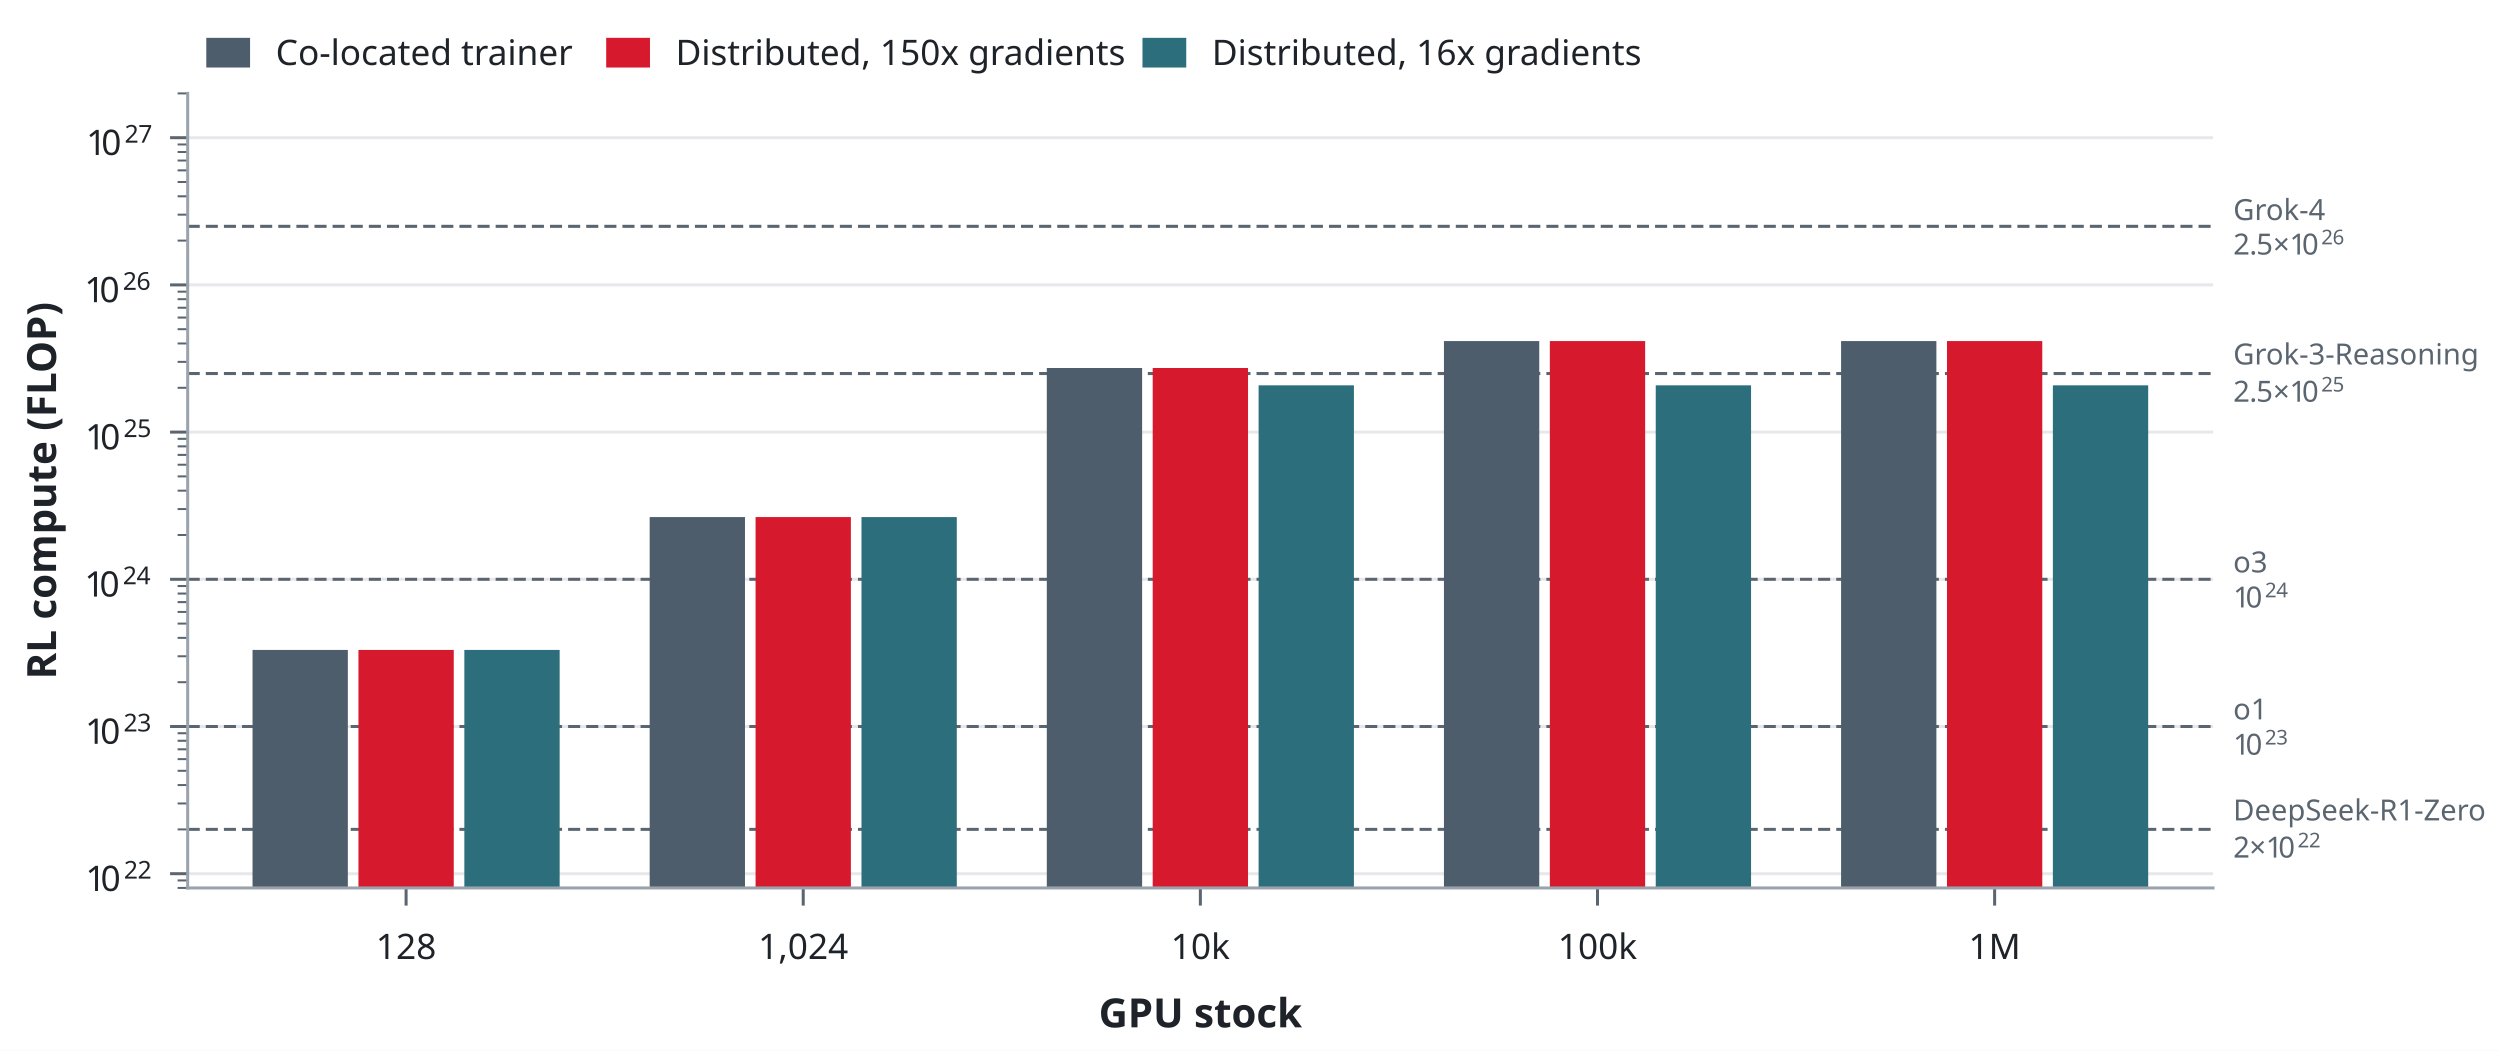
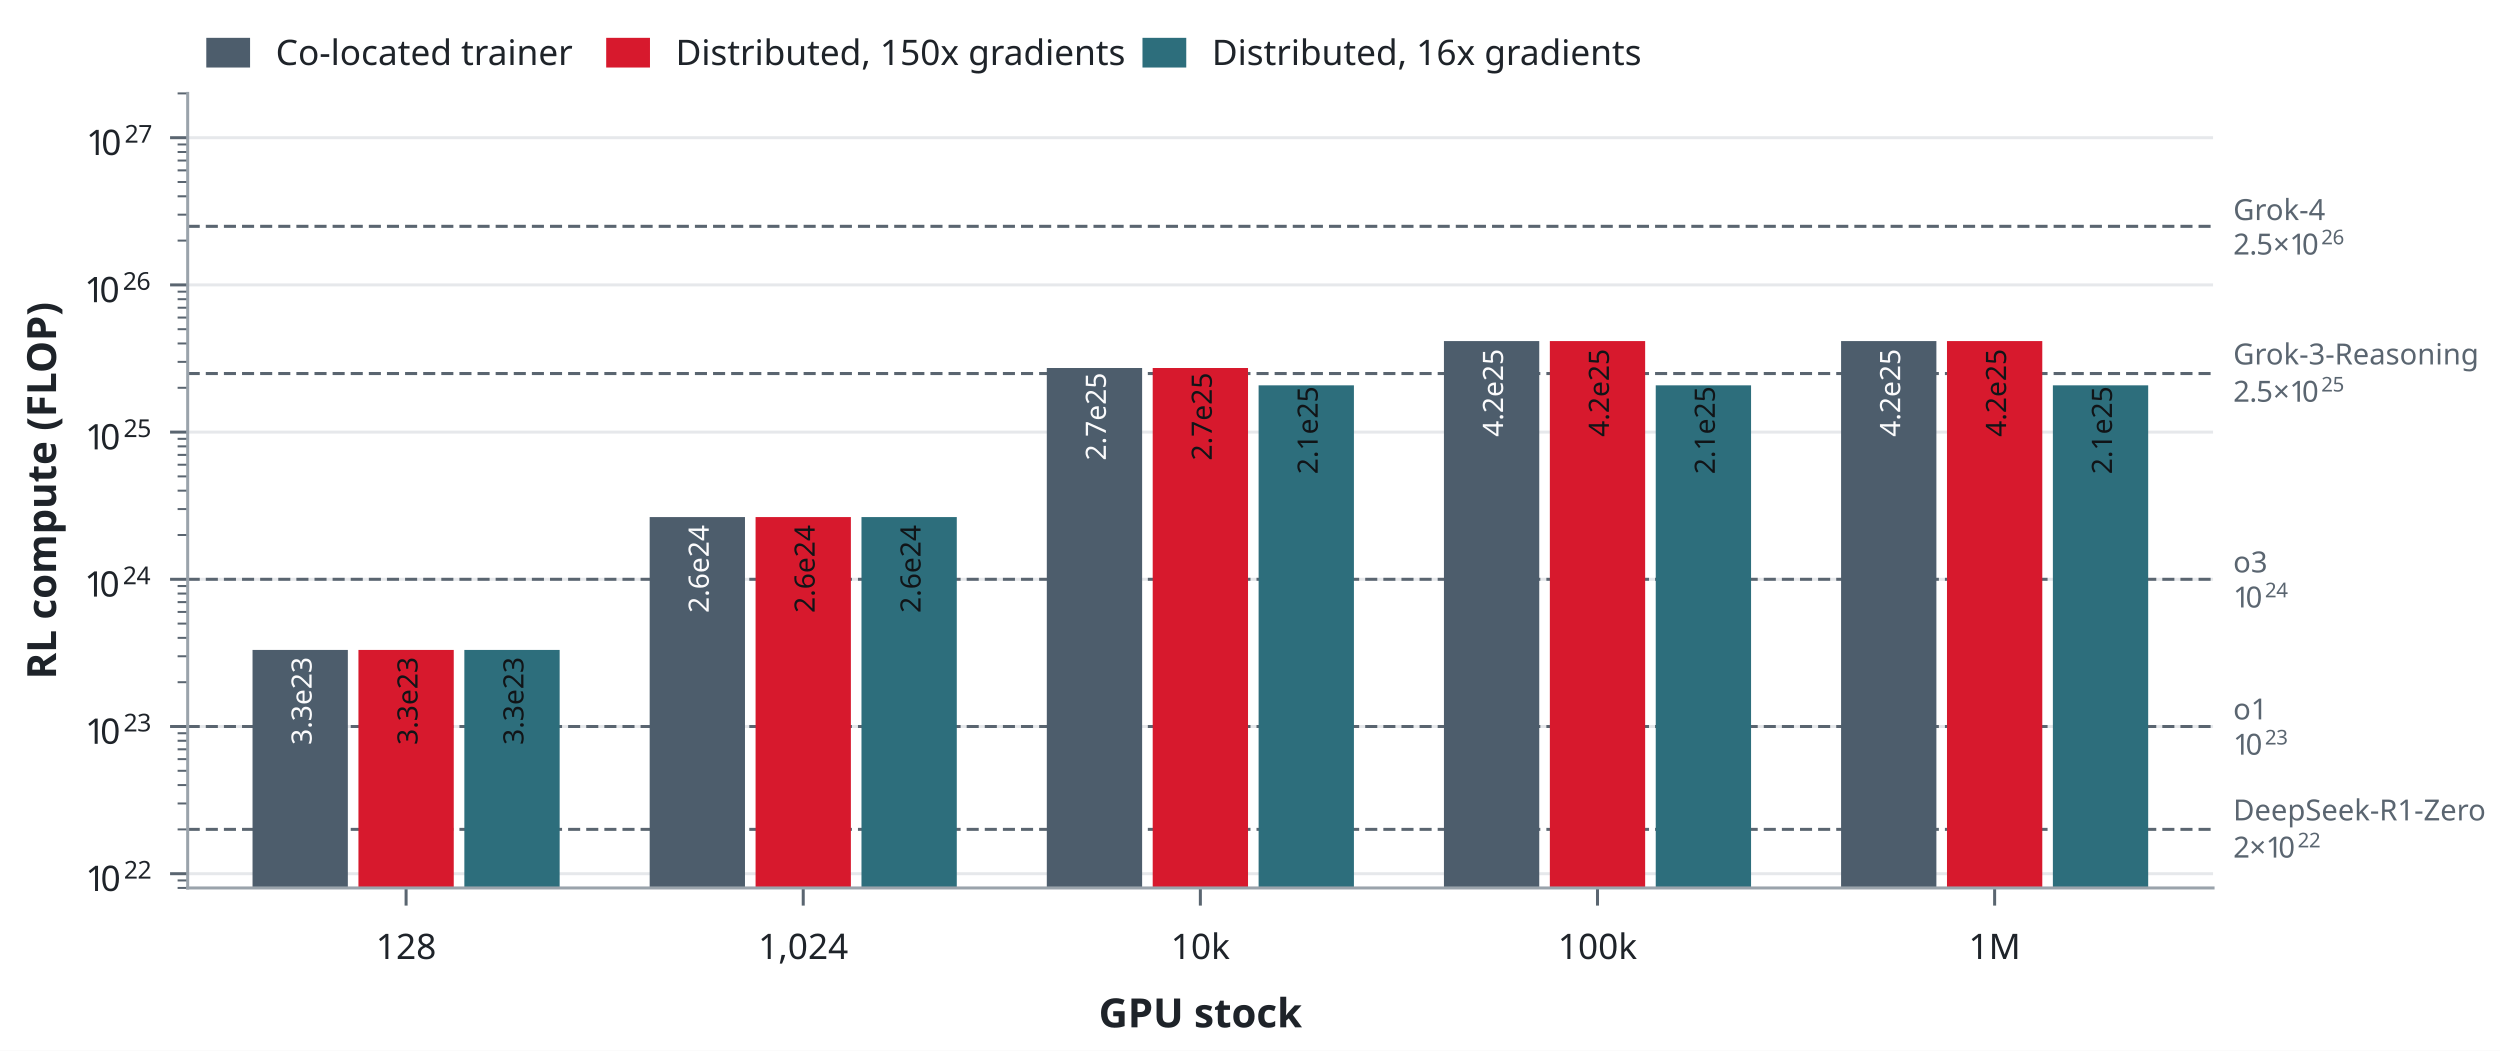
<svg xmlns="http://www.w3.org/2000/svg" xmlns:xlink="http://www.w3.org/1999/xlink" width="496.8pt" height="208.8pt" viewBox="0 0 496.8 208.8" version="1.1">
  <defs>
    <style type="text/css">*{stroke-linejoin: round; stroke-linecap: butt}</style>
  </defs>
  <g id="figure_1">
    <g id="patch_1">
      <path d="M 0 208.8  L 496.8 208.8  L 496.8 0  L 0 0  z " style="fill: #ffffff" />
    </g>
    <g id="axes_1">
      <g id="patch_2">
        <path d="M 37.294 176.455  L 439.778 176.455  L 439.778 18.561  L 37.294 18.561  z " style="fill: #ffffff" />
      </g>
      <g id="matplotlib.axis_1">
        <g id="xtick_1">
          <g id="line2d_1">
            <defs>
-               <path id="m98001b76bc" d="M 0 0  L 0 3.5  " style="stroke: #5a6570; stroke-width: 0.6" />
+               <path id="m5e9f36bbe4" d="M 0 0  L 0 3.5  " style="stroke: #5a6570; stroke-width: 0.6" />
            </defs>
            <g>
-               <use xlink:href="#m98001b76bc" x="80.699" y="176.455" style="fill: #5a6570; stroke: #5a6570; stroke-width: 0.6" />
+               <use xlink:href="#m5e9f36bbe4" x="80.699" y="176.455" style="fill: #5a6570; stroke: #5a6570; stroke-width: 0.6" />
            </g>
          </g>
          <g id="text_1">
            <text style="font-size: 7px; font-family: 'Commissioner'; text-anchor: middle; fill: #1e2329" x="80.699" y="190.574" transform="rotate(-0 80.69939 190.5738)">128</text>
          </g>
        </g>
        <g id="xtick_2">
          <g id="line2d_2">
            <g>
-               <use xlink:href="#m98001b76bc" x="159.618" y="176.455" style="fill: #5a6570; stroke: #5a6570; stroke-width: 0.6" />
+               <use xlink:href="#m5e9f36bbe4" x="159.618" y="176.455" style="fill: #5a6570; stroke: #5a6570; stroke-width: 0.6" />
            </g>
          </g>
          <g id="text_2">
            <text style="font-size: 7px; font-family: 'Commissioner'; text-anchor: middle; fill: #1e2329" x="159.618" y="190.574" transform="rotate(-0 159.6179 190.5738)">1,024</text>
          </g>
        </g>
        <g id="xtick_3">
          <g id="line2d_3">
            <g>
-               <use xlink:href="#m98001b76bc" x="238.536" y="176.455" style="fill: #5a6570; stroke: #5a6570; stroke-width: 0.6" />
+               <use xlink:href="#m5e9f36bbe4" x="238.536" y="176.455" style="fill: #5a6570; stroke: #5a6570; stroke-width: 0.6" />
            </g>
          </g>
          <g id="text_3">
            <text style="font-size: 7px; font-family: 'Commissioner'; text-anchor: middle; fill: #1e2329" x="238.536" y="190.574" transform="rotate(-0 238.5363 190.5738)">10k</text>
          </g>
        </g>
        <g id="xtick_4">
          <g id="line2d_4">
            <g>
-               <use xlink:href="#m98001b76bc" x="317.455" y="176.455" style="fill: #5a6570; stroke: #5a6570; stroke-width: 0.6" />
+               <use xlink:href="#m5e9f36bbe4" x="317.455" y="176.455" style="fill: #5a6570; stroke: #5a6570; stroke-width: 0.6" />
            </g>
          </g>
          <g id="text_4">
            <text style="font-size: 7px; font-family: 'Commissioner'; text-anchor: middle; fill: #1e2329" x="317.455" y="190.574" transform="rotate(-0 317.4548 190.5738)">100k</text>
          </g>
        </g>
        <g id="xtick_5">
          <g id="line2d_5">
            <g>
-               <use xlink:href="#m98001b76bc" x="396.373" y="176.455" style="fill: #5a6570; stroke: #5a6570; stroke-width: 0.6" />
+               <use xlink:href="#m5e9f36bbe4" x="396.373" y="176.455" style="fill: #5a6570; stroke: #5a6570; stroke-width: 0.6" />
            </g>
          </g>
          <g id="text_5">
            <text style="font-size: 7px; font-family: 'Commissioner'; text-anchor: middle; fill: #1e2329" x="396.373" y="190.574" transform="rotate(-0 396.3732 190.5738)">1M</text>
          </g>
        </g>
        <g id="text_6">
          <text style="font-weight: 600; font-size: 8px; font-family: 'Commissioner'; text-anchor: middle; fill: #1e2329" x="238.536" y="204.152" transform="rotate(-0 238.5363 204.1518)">GPU stock</text>
        </g>
      </g>
      <g id="matplotlib.axis_2">
        <g id="ytick_1">
          <g id="line2d_6">
-             <path d="M 37.294 173.62  L 439.778 173.62  " clip-path="url(#p7da11ab764)" style="fill: none; stroke: #e6e8eb; stroke-width: 0.6; stroke-linecap: square" />
+             <path d="M 37.294 173.62  L 439.778 173.62  " clip-path="url(#pc9201ea400)" style="fill: none; stroke: #e6e8eb; stroke-width: 0.6; stroke-linecap: square" />
          </g>
          <g id="line2d_7">
            <defs>
-               <path id="m03c088de2f" d="M 0 0  L -3.5 0  " style="stroke: #5a6570; stroke-width: 0.6" />
+               <path id="mc69ba5fea5" d="M 0 0  L -3.5 0  " style="stroke: #5a6570; stroke-width: 0.6" />
            </defs>
            <g>
-               <use xlink:href="#m03c088de2f" x="37.294" y="173.62" style="fill: #5a6570; stroke: #5a6570; stroke-width: 0.6" />
+               <use xlink:href="#mc69ba5fea5" x="37.294" y="173.62" style="fill: #5a6570; stroke: #5a6570; stroke-width: 0.6" />
            </g>
          </g>
          <g id="text_7">
            <g style="fill: #1e2329" transform="translate(16.99424 177.1796)">
              <text>
                <tspan x="0" y="-0.127" style="font-size: 7px; font-family: 'Commissioner'; fill: #1e2329">1</tspan>
                <tspan x="2.992" y="-0.127" style="font-size: 7px; font-family: 'Commissioner'; fill: #1e2329">0</tspan>
                <tspan x="7.621" y="-2.577" style="font-size: 4.9px; font-family: 'Commissioner'; fill: #1e2329">2</tspan>
                <tspan x="10.338" y="-2.577" style="font-size: 4.9px; font-family: 'Commissioner'; fill: #1e2329">2</tspan>
              </text>
            </g>
          </g>
        </g>
        <g id="ytick_2">
          <g id="line2d_8">
-             <path d="M 37.294 144.369  L 439.778 144.369  " clip-path="url(#p7da11ab764)" style="fill: none; stroke: #e6e8eb; stroke-width: 0.6; stroke-linecap: square" />
+             <path d="M 37.294 144.369  L 439.778 144.369  " clip-path="url(#pc9201ea400)" style="fill: none; stroke: #e6e8eb; stroke-width: 0.6; stroke-linecap: square" />
          </g>
          <g id="line2d_9">
            <g>
-               <use xlink:href="#m03c088de2f" x="37.294" y="144.369" style="fill: #5a6570; stroke: #5a6570; stroke-width: 0.6" />
+               <use xlink:href="#mc69ba5fea5" x="37.294" y="144.369" style="fill: #5a6570; stroke: #5a6570; stroke-width: 0.6" />
            </g>
          </g>
          <g id="text_8">
            <g style="fill: #1e2329" transform="translate(16.92424 147.9289)">
              <text>
                <tspan x="0" y="-0.127" style="font-size: 7px; font-family: 'Commissioner'; fill: #1e2329">1</tspan>
                <tspan x="2.992" y="-0.127" style="font-size: 7px; font-family: 'Commissioner'; fill: #1e2329">0</tspan>
                <tspan x="7.621" y="-2.577" style="font-size: 4.9px; font-family: 'Commissioner'; fill: #1e2329">2</tspan>
                <tspan x="10.338" y="-2.577" style="font-size: 4.9px; font-family: 'Commissioner'; fill: #1e2329">3</tspan>
              </text>
            </g>
          </g>
        </g>
        <g id="ytick_3">
          <g id="line2d_10">
-             <path d="M 37.294 115.119  L 439.778 115.119  " clip-path="url(#p7da11ab764)" style="fill: none; stroke: #e6e8eb; stroke-width: 0.6; stroke-linecap: square" />
+             <path d="M 37.294 115.119  L 439.778 115.119  " clip-path="url(#pc9201ea400)" style="fill: none; stroke: #e6e8eb; stroke-width: 0.6; stroke-linecap: square" />
          </g>
          <g id="line2d_11">
            <g>
-               <use xlink:href="#m03c088de2f" x="37.294" y="115.119" style="fill: #5a6570; stroke: #5a6570; stroke-width: 0.6" />
+               <use xlink:href="#mc69ba5fea5" x="37.294" y="115.119" style="fill: #5a6570; stroke: #5a6570; stroke-width: 0.6" />
            </g>
          </g>
          <g id="text_9">
            <g style="fill: #1e2329" transform="translate(16.78424 118.6782)">
              <text>
                <tspan x="0" y="-0.127" style="font-size: 7px; font-family: 'Commissioner'; fill: #1e2329">1</tspan>
                <tspan x="2.992" y="-0.127" style="font-size: 7px; font-family: 'Commissioner'; fill: #1e2329">0</tspan>
                <tspan x="7.621" y="-2.577" style="font-size: 4.9px; font-family: 'Commissioner'; fill: #1e2329">2</tspan>
                <tspan x="10.338" y="-2.577" style="font-size: 4.9px; font-family: 'Commissioner'; fill: #1e2329">4</tspan>
              </text>
            </g>
          </g>
        </g>
        <g id="ytick_4">
          <g id="line2d_12">
-             <path d="M 37.294 85.868  L 439.778 85.868  " clip-path="url(#p7da11ab764)" style="fill: none; stroke: #e6e8eb; stroke-width: 0.6; stroke-linecap: square" />
+             <path d="M 37.294 85.868  L 439.778 85.868  " clip-path="url(#pc9201ea400)" style="fill: none; stroke: #e6e8eb; stroke-width: 0.6; stroke-linecap: square" />
          </g>
          <g id="line2d_13">
            <g>
-               <use xlink:href="#m03c088de2f" x="37.294" y="85.868" style="fill: #5a6570; stroke: #5a6570; stroke-width: 0.6" />
+               <use xlink:href="#mc69ba5fea5" x="37.294" y="85.868" style="fill: #5a6570; stroke: #5a6570; stroke-width: 0.6" />
            </g>
          </g>
          <g id="text_10">
            <g style="fill: #1e2329" transform="translate(16.92424 89.42748)">
              <text>
                <tspan x="0" y="-0.127" style="font-size: 7px; font-family: 'Commissioner'; fill: #1e2329">1</tspan>
                <tspan x="2.992" y="-0.127" style="font-size: 7px; font-family: 'Commissioner'; fill: #1e2329">0</tspan>
                <tspan x="7.621" y="-2.577" style="font-size: 4.9px; font-family: 'Commissioner'; fill: #1e2329">2</tspan>
                <tspan x="10.338" y="-2.577" style="font-size: 4.9px; font-family: 'Commissioner'; fill: #1e2329">5</tspan>
              </text>
            </g>
          </g>
        </g>
        <g id="ytick_5">
          <g id="line2d_14">
-             <path d="M 37.294 56.617  L 439.778 56.617  " clip-path="url(#p7da11ab764)" style="fill: none; stroke: #e6e8eb; stroke-width: 0.6; stroke-linecap: square" />
+             <path d="M 37.294 56.617  L 439.778 56.617  " clip-path="url(#pc9201ea400)" style="fill: none; stroke: #e6e8eb; stroke-width: 0.6; stroke-linecap: square" />
          </g>
          <g id="line2d_15">
            <g>
-               <use xlink:href="#m03c088de2f" x="37.294" y="56.617" style="fill: #5a6570; stroke: #5a6570; stroke-width: 0.6" />
+               <use xlink:href="#mc69ba5fea5" x="37.294" y="56.617" style="fill: #5a6570; stroke: #5a6570; stroke-width: 0.6" />
            </g>
          </g>
          <g id="text_11">
            <g style="fill: #1e2329" transform="translate(16.78424 60.17678)">
              <text>
                <tspan x="0" y="-0.127" style="font-size: 7px; font-family: 'Commissioner'; fill: #1e2329">1</tspan>
                <tspan x="2.992" y="-0.127" style="font-size: 7px; font-family: 'Commissioner'; fill: #1e2329">0</tspan>
                <tspan x="7.621" y="-2.577" style="font-size: 4.9px; font-family: 'Commissioner'; fill: #1e2329">2</tspan>
                <tspan x="10.338" y="-2.577" style="font-size: 4.9px; font-family: 'Commissioner'; fill: #1e2329">6</tspan>
              </text>
            </g>
          </g>
        </g>
        <g id="ytick_6">
          <g id="line2d_16">
-             <path d="M 37.294 27.367  L 439.778 27.367  " clip-path="url(#p7da11ab764)" style="fill: none; stroke: #e6e8eb; stroke-width: 0.6; stroke-linecap: square" />
+             <path d="M 37.294 27.367  L 439.778 27.367  " clip-path="url(#pc9201ea400)" style="fill: none; stroke: #e6e8eb; stroke-width: 0.6; stroke-linecap: square" />
          </g>
          <g id="line2d_17">
            <g>
-               <use xlink:href="#m03c088de2f" x="37.294" y="27.367" style="fill: #5a6570; stroke: #5a6570; stroke-width: 0.6" />
+               <use xlink:href="#mc69ba5fea5" x="37.294" y="27.367" style="fill: #5a6570; stroke: #5a6570; stroke-width: 0.6" />
            </g>
          </g>
          <g id="text_12">
            <g style="fill: #1e2329" transform="translate(17.13424 30.92608)">
              <text>
                <tspan x="0" y="-0.127" style="font-size: 7px; font-family: 'Commissioner'; fill: #1e2329">1</tspan>
                <tspan x="2.992" y="-0.127" style="font-size: 7px; font-family: 'Commissioner'; fill: #1e2329">0</tspan>
                <tspan x="7.621" y="-2.577" style="font-size: 4.9px; font-family: 'Commissioner'; fill: #1e2329">2</tspan>
                <tspan x="10.338" y="-2.577" style="font-size: 4.9px; font-family: 'Commissioner'; fill: #1e2329">7</tspan>
              </text>
            </g>
          </g>
        </g>
        <g id="ytick_7">
          <g id="line2d_18">
            <defs>
-               <path id="m8ec0c8f218" d="M 0 0  L -2 0  " style="stroke: #5a6570; stroke-width: 0.4" />
+               <path id="mf7f5412516" d="M 0 0  L -2 0  " style="stroke: #5a6570; stroke-width: 0.4" />
            </defs>
            <g>
-               <use xlink:href="#m8ec0c8f218" x="37.294" y="176.455" style="fill: #5a6570; stroke: #5a6570; stroke-width: 0.4" />
+               <use xlink:href="#mf7f5412516" x="37.294" y="176.455" style="fill: #5a6570; stroke: #5a6570; stroke-width: 0.4" />
            </g>
          </g>
        </g>
        <g id="ytick_8">
          <g id="line2d_19">
            <g>
-               <use xlink:href="#m8ec0c8f218" x="37.294" y="174.959" style="fill: #5a6570; stroke: #5a6570; stroke-width: 0.4" />
+               <use xlink:href="#mf7f5412516" x="37.294" y="174.959" style="fill: #5a6570; stroke: #5a6570; stroke-width: 0.4" />
            </g>
          </g>
        </g>
        <g id="ytick_9">
          <g id="line2d_20">
            <g>
-               <use xlink:href="#m8ec0c8f218" x="37.294" y="164.815" style="fill: #5a6570; stroke: #5a6570; stroke-width: 0.4" />
+               <use xlink:href="#mf7f5412516" x="37.294" y="164.815" style="fill: #5a6570; stroke: #5a6570; stroke-width: 0.4" />
            </g>
          </g>
        </g>
        <g id="ytick_10">
          <g id="line2d_21">
            <g>
-               <use xlink:href="#m8ec0c8f218" x="37.294" y="159.664" style="fill: #5a6570; stroke: #5a6570; stroke-width: 0.4" />
+               <use xlink:href="#mf7f5412516" x="37.294" y="159.664" style="fill: #5a6570; stroke: #5a6570; stroke-width: 0.4" />
            </g>
          </g>
        </g>
        <g id="ytick_11">
          <g id="line2d_22">
            <g>
-               <use xlink:href="#m8ec0c8f218" x="37.294" y="156.009" style="fill: #5a6570; stroke: #5a6570; stroke-width: 0.4" />
+               <use xlink:href="#mf7f5412516" x="37.294" y="156.009" style="fill: #5a6570; stroke: #5a6570; stroke-width: 0.4" />
            </g>
          </g>
        </g>
        <g id="ytick_12">
          <g id="line2d_23">
            <g>
-               <use xlink:href="#m8ec0c8f218" x="37.294" y="153.175" style="fill: #5a6570; stroke: #5a6570; stroke-width: 0.4" />
+               <use xlink:href="#mf7f5412516" x="37.294" y="153.175" style="fill: #5a6570; stroke: #5a6570; stroke-width: 0.4" />
            </g>
          </g>
        </g>
        <g id="ytick_13">
          <g id="line2d_24">
            <g>
-               <use xlink:href="#m8ec0c8f218" x="37.294" y="150.859" style="fill: #5a6570; stroke: #5a6570; stroke-width: 0.4" />
+               <use xlink:href="#mf7f5412516" x="37.294" y="150.859" style="fill: #5a6570; stroke: #5a6570; stroke-width: 0.4" />
            </g>
          </g>
        </g>
        <g id="ytick_14">
          <g id="line2d_25">
            <g>
-               <use xlink:href="#m8ec0c8f218" x="37.294" y="148.9" style="fill: #5a6570; stroke: #5a6570; stroke-width: 0.4" />
+               <use xlink:href="#mf7f5412516" x="37.294" y="148.9" style="fill: #5a6570; stroke: #5a6570; stroke-width: 0.4" />
            </g>
          </g>
        </g>
        <g id="ytick_15">
          <g id="line2d_26">
            <g>
-               <use xlink:href="#m8ec0c8f218" x="37.294" y="147.204" style="fill: #5a6570; stroke: #5a6570; stroke-width: 0.4" />
+               <use xlink:href="#mf7f5412516" x="37.294" y="147.204" style="fill: #5a6570; stroke: #5a6570; stroke-width: 0.4" />
            </g>
          </g>
        </g>
        <g id="ytick_16">
          <g id="line2d_27">
            <g>
-               <use xlink:href="#m8ec0c8f218" x="37.294" y="145.708" style="fill: #5a6570; stroke: #5a6570; stroke-width: 0.4" />
+               <use xlink:href="#mf7f5412516" x="37.294" y="145.708" style="fill: #5a6570; stroke: #5a6570; stroke-width: 0.4" />
            </g>
          </g>
        </g>
        <g id="ytick_17">
          <g id="line2d_28">
            <g>
-               <use xlink:href="#m8ec0c8f218" x="37.294" y="135.564" style="fill: #5a6570; stroke: #5a6570; stroke-width: 0.4" />
+               <use xlink:href="#mf7f5412516" x="37.294" y="135.564" style="fill: #5a6570; stroke: #5a6570; stroke-width: 0.4" />
            </g>
          </g>
        </g>
        <g id="ytick_18">
          <g id="line2d_29">
            <g>
-               <use xlink:href="#m8ec0c8f218" x="37.294" y="130.413" style="fill: #5a6570; stroke: #5a6570; stroke-width: 0.4" />
+               <use xlink:href="#mf7f5412516" x="37.294" y="130.413" style="fill: #5a6570; stroke: #5a6570; stroke-width: 0.4" />
            </g>
          </g>
        </g>
        <g id="ytick_19">
          <g id="line2d_30">
            <g>
-               <use xlink:href="#m8ec0c8f218" x="37.294" y="126.759" style="fill: #5a6570; stroke: #5a6570; stroke-width: 0.4" />
+               <use xlink:href="#mf7f5412516" x="37.294" y="126.759" style="fill: #5a6570; stroke: #5a6570; stroke-width: 0.4" />
            </g>
          </g>
        </g>
        <g id="ytick_20">
          <g id="line2d_31">
            <g>
-               <use xlink:href="#m8ec0c8f218" x="37.294" y="123.924" style="fill: #5a6570; stroke: #5a6570; stroke-width: 0.4" />
+               <use xlink:href="#mf7f5412516" x="37.294" y="123.924" style="fill: #5a6570; stroke: #5a6570; stroke-width: 0.4" />
            </g>
          </g>
        </g>
        <g id="ytick_21">
          <g id="line2d_32">
            <g>
-               <use xlink:href="#m8ec0c8f218" x="37.294" y="121.608" style="fill: #5a6570; stroke: #5a6570; stroke-width: 0.4" />
+               <use xlink:href="#mf7f5412516" x="37.294" y="121.608" style="fill: #5a6570; stroke: #5a6570; stroke-width: 0.4" />
            </g>
          </g>
        </g>
        <g id="ytick_22">
          <g id="line2d_33">
            <g>
-               <use xlink:href="#m8ec0c8f218" x="37.294" y="119.65" style="fill: #5a6570; stroke: #5a6570; stroke-width: 0.4" />
+               <use xlink:href="#mf7f5412516" x="37.294" y="119.65" style="fill: #5a6570; stroke: #5a6570; stroke-width: 0.4" />
            </g>
          </g>
        </g>
        <g id="ytick_23">
          <g id="line2d_34">
            <g>
-               <use xlink:href="#m8ec0c8f218" x="37.294" y="117.953" style="fill: #5a6570; stroke: #5a6570; stroke-width: 0.4" />
+               <use xlink:href="#mf7f5412516" x="37.294" y="117.953" style="fill: #5a6570; stroke: #5a6570; stroke-width: 0.4" />
            </g>
          </g>
        </g>
        <g id="ytick_24">
          <g id="line2d_35">
            <g>
-               <use xlink:href="#m8ec0c8f218" x="37.294" y="116.457" style="fill: #5a6570; stroke: #5a6570; stroke-width: 0.4" />
+               <use xlink:href="#mf7f5412516" x="37.294" y="116.457" style="fill: #5a6570; stroke: #5a6570; stroke-width: 0.4" />
            </g>
          </g>
        </g>
        <g id="ytick_25">
          <g id="line2d_36">
            <g>
-               <use xlink:href="#m8ec0c8f218" x="37.294" y="106.313" style="fill: #5a6570; stroke: #5a6570; stroke-width: 0.4" />
+               <use xlink:href="#mf7f5412516" x="37.294" y="106.313" style="fill: #5a6570; stroke: #5a6570; stroke-width: 0.4" />
            </g>
          </g>
        </g>
        <g id="ytick_26">
          <g id="line2d_37">
            <g>
-               <use xlink:href="#m8ec0c8f218" x="37.294" y="101.163" style="fill: #5a6570; stroke: #5a6570; stroke-width: 0.4" />
+               <use xlink:href="#mf7f5412516" x="37.294" y="101.163" style="fill: #5a6570; stroke: #5a6570; stroke-width: 0.4" />
            </g>
          </g>
        </g>
        <g id="ytick_27">
          <g id="line2d_38">
            <g>
-               <use xlink:href="#m8ec0c8f218" x="37.294" y="97.508" style="fill: #5a6570; stroke: #5a6570; stroke-width: 0.4" />
+               <use xlink:href="#mf7f5412516" x="37.294" y="97.508" style="fill: #5a6570; stroke: #5a6570; stroke-width: 0.4" />
            </g>
          </g>
        </g>
        <g id="ytick_28">
          <g id="line2d_39">
            <g>
-               <use xlink:href="#m8ec0c8f218" x="37.294" y="94.673" style="fill: #5a6570; stroke: #5a6570; stroke-width: 0.4" />
+               <use xlink:href="#mf7f5412516" x="37.294" y="94.673" style="fill: #5a6570; stroke: #5a6570; stroke-width: 0.4" />
            </g>
          </g>
        </g>
        <g id="ytick_29">
          <g id="line2d_40">
            <g>
-               <use xlink:href="#m8ec0c8f218" x="37.294" y="92.357" style="fill: #5a6570; stroke: #5a6570; stroke-width: 0.4" />
+               <use xlink:href="#mf7f5412516" x="37.294" y="92.357" style="fill: #5a6570; stroke: #5a6570; stroke-width: 0.4" />
            </g>
          </g>
        </g>
        <g id="ytick_30">
          <g id="line2d_41">
            <g>
-               <use xlink:href="#m8ec0c8f218" x="37.294" y="90.399" style="fill: #5a6570; stroke: #5a6570; stroke-width: 0.4" />
+               <use xlink:href="#mf7f5412516" x="37.294" y="90.399" style="fill: #5a6570; stroke: #5a6570; stroke-width: 0.4" />
            </g>
          </g>
        </g>
        <g id="ytick_31">
          <g id="line2d_42">
            <g>
-               <use xlink:href="#m8ec0c8f218" x="37.294" y="88.703" style="fill: #5a6570; stroke: #5a6570; stroke-width: 0.4" />
+               <use xlink:href="#mf7f5412516" x="37.294" y="88.703" style="fill: #5a6570; stroke: #5a6570; stroke-width: 0.4" />
            </g>
          </g>
        </g>
        <g id="ytick_32">
          <g id="line2d_43">
            <g>
-               <use xlink:href="#m8ec0c8f218" x="37.294" y="87.206" style="fill: #5a6570; stroke: #5a6570; stroke-width: 0.4" />
+               <use xlink:href="#mf7f5412516" x="37.294" y="87.206" style="fill: #5a6570; stroke: #5a6570; stroke-width: 0.4" />
            </g>
          </g>
        </g>
        <g id="ytick_33">
          <g id="line2d_44">
            <g>
-               <use xlink:href="#m8ec0c8f218" x="37.294" y="77.063" style="fill: #5a6570; stroke: #5a6570; stroke-width: 0.4" />
+               <use xlink:href="#mf7f5412516" x="37.294" y="77.063" style="fill: #5a6570; stroke: #5a6570; stroke-width: 0.4" />
            </g>
          </g>
        </g>
        <g id="ytick_34">
          <g id="line2d_45">
            <g>
-               <use xlink:href="#m8ec0c8f218" x="37.294" y="71.912" style="fill: #5a6570; stroke: #5a6570; stroke-width: 0.4" />
+               <use xlink:href="#mf7f5412516" x="37.294" y="71.912" style="fill: #5a6570; stroke: #5a6570; stroke-width: 0.4" />
            </g>
          </g>
        </g>
        <g id="ytick_35">
          <g id="line2d_46">
            <g>
-               <use xlink:href="#m8ec0c8f218" x="37.294" y="68.257" style="fill: #5a6570; stroke: #5a6570; stroke-width: 0.4" />
+               <use xlink:href="#mf7f5412516" x="37.294" y="68.257" style="fill: #5a6570; stroke: #5a6570; stroke-width: 0.4" />
            </g>
          </g>
        </g>
        <g id="ytick_36">
          <g id="line2d_47">
            <g>
-               <use xlink:href="#m8ec0c8f218" x="37.294" y="65.423" style="fill: #5a6570; stroke: #5a6570; stroke-width: 0.4" />
+               <use xlink:href="#mf7f5412516" x="37.294" y="65.423" style="fill: #5a6570; stroke: #5a6570; stroke-width: 0.4" />
            </g>
          </g>
        </g>
        <g id="ytick_37">
          <g id="line2d_48">
            <g>
-               <use xlink:href="#m8ec0c8f218" x="37.294" y="63.107" style="fill: #5a6570; stroke: #5a6570; stroke-width: 0.4" />
+               <use xlink:href="#mf7f5412516" x="37.294" y="63.107" style="fill: #5a6570; stroke: #5a6570; stroke-width: 0.4" />
            </g>
          </g>
        </g>
        <g id="ytick_38">
          <g id="line2d_49">
            <g>
-               <use xlink:href="#m8ec0c8f218" x="37.294" y="61.148" style="fill: #5a6570; stroke: #5a6570; stroke-width: 0.4" />
+               <use xlink:href="#mf7f5412516" x="37.294" y="61.148" style="fill: #5a6570; stroke: #5a6570; stroke-width: 0.4" />
            </g>
          </g>
        </g>
        <g id="ytick_39">
          <g id="line2d_50">
            <g>
-               <use xlink:href="#m8ec0c8f218" x="37.294" y="59.452" style="fill: #5a6570; stroke: #5a6570; stroke-width: 0.4" />
+               <use xlink:href="#mf7f5412516" x="37.294" y="59.452" style="fill: #5a6570; stroke: #5a6570; stroke-width: 0.4" />
            </g>
          </g>
        </g>
        <g id="ytick_40">
          <g id="line2d_51">
            <g>
-               <use xlink:href="#m8ec0c8f218" x="37.294" y="57.956" style="fill: #5a6570; stroke: #5a6570; stroke-width: 0.4" />
+               <use xlink:href="#mf7f5412516" x="37.294" y="57.956" style="fill: #5a6570; stroke: #5a6570; stroke-width: 0.4" />
            </g>
          </g>
        </g>
        <g id="ytick_41">
          <g id="line2d_52">
            <g>
-               <use xlink:href="#m8ec0c8f218" x="37.294" y="47.812" style="fill: #5a6570; stroke: #5a6570; stroke-width: 0.4" />
+               <use xlink:href="#mf7f5412516" x="37.294" y="47.812" style="fill: #5a6570; stroke: #5a6570; stroke-width: 0.4" />
            </g>
          </g>
        </g>
        <g id="ytick_42">
          <g id="line2d_53">
            <g>
-               <use xlink:href="#m8ec0c8f218" x="37.294" y="42.661" style="fill: #5a6570; stroke: #5a6570; stroke-width: 0.4" />
+               <use xlink:href="#mf7f5412516" x="37.294" y="42.661" style="fill: #5a6570; stroke: #5a6570; stroke-width: 0.4" />
            </g>
          </g>
        </g>
        <g id="ytick_43">
          <g id="line2d_54">
            <g>
-               <use xlink:href="#m8ec0c8f218" x="37.294" y="39.007" style="fill: #5a6570; stroke: #5a6570; stroke-width: 0.4" />
+               <use xlink:href="#mf7f5412516" x="37.294" y="39.007" style="fill: #5a6570; stroke: #5a6570; stroke-width: 0.4" />
            </g>
          </g>
        </g>
        <g id="ytick_44">
          <g id="line2d_55">
            <g>
-               <use xlink:href="#m8ec0c8f218" x="37.294" y="36.172" style="fill: #5a6570; stroke: #5a6570; stroke-width: 0.4" />
+               <use xlink:href="#mf7f5412516" x="37.294" y="36.172" style="fill: #5a6570; stroke: #5a6570; stroke-width: 0.4" />
            </g>
          </g>
        </g>
        <g id="ytick_45">
          <g id="line2d_56">
            <g>
-               <use xlink:href="#m8ec0c8f218" x="37.294" y="33.856" style="fill: #5a6570; stroke: #5a6570; stroke-width: 0.4" />
+               <use xlink:href="#mf7f5412516" x="37.294" y="33.856" style="fill: #5a6570; stroke: #5a6570; stroke-width: 0.4" />
            </g>
          </g>
        </g>
        <g id="ytick_46">
          <g id="line2d_57">
            <g>
-               <use xlink:href="#m8ec0c8f218" x="37.294" y="31.898" style="fill: #5a6570; stroke: #5a6570; stroke-width: 0.4" />
+               <use xlink:href="#mf7f5412516" x="37.294" y="31.898" style="fill: #5a6570; stroke: #5a6570; stroke-width: 0.4" />
            </g>
          </g>
        </g>
        <g id="ytick_47">
          <g id="line2d_58">
            <g>
-               <use xlink:href="#m8ec0c8f218" x="37.294" y="30.201" style="fill: #5a6570; stroke: #5a6570; stroke-width: 0.4" />
+               <use xlink:href="#mf7f5412516" x="37.294" y="30.201" style="fill: #5a6570; stroke: #5a6570; stroke-width: 0.4" />
            </g>
          </g>
        </g>
        <g id="ytick_48">
          <g id="line2d_59">
            <g>
-               <use xlink:href="#m8ec0c8f218" x="37.294" y="28.705" style="fill: #5a6570; stroke: #5a6570; stroke-width: 0.4" />
+               <use xlink:href="#mf7f5412516" x="37.294" y="28.705" style="fill: #5a6570; stroke: #5a6570; stroke-width: 0.4" />
            </g>
          </g>
        </g>
        <g id="ytick_49">
          <g id="line2d_60">
            <g>
-               <use xlink:href="#m8ec0c8f218" x="37.294" y="18.561" style="fill: #5a6570; stroke: #5a6570; stroke-width: 0.4" />
+               <use xlink:href="#mf7f5412516" x="37.294" y="18.561" style="fill: #5a6570; stroke: #5a6570; stroke-width: 0.4" />
            </g>
          </g>
        </g>
        <g id="text_13">
          <text style="font-weight: 600; font-size: 8px; font-family: 'Commissioner'; text-anchor: middle; fill: #1e2329" x="11.136" y="97.508" transform="rotate(-90 11.13624 97.508)">RL compute (FLOP)</text>
        </g>
      </g>
      <g id="line2d_61">
-         <path d="M 37.294 164.815  L 439.778 164.815  " clip-path="url(#p7da11ab764)" style="fill: none; stroke-dasharray: 2.4,1.2; stroke-dashoffset: 0; stroke: #5a6570; stroke-width: 0.6" />
+         <path d="M 37.294 164.815  L 439.778 164.815  " clip-path="url(#pc9201ea400)" style="fill: none; stroke-dasharray: 2.4,1.2; stroke-dashoffset: 0; stroke: #5a6570; stroke-width: 0.6" />
      </g>
      <g id="line2d_62">
-         <path d="M 37.294 144.369  L 439.778 144.369  " clip-path="url(#p7da11ab764)" style="fill: none; stroke-dasharray: 2.4,1.2; stroke-dashoffset: 0; stroke: #5a6570; stroke-width: 0.6" />
+         <path d="M 37.294 144.369  L 439.778 144.369  " clip-path="url(#pc9201ea400)" style="fill: none; stroke-dasharray: 2.4,1.2; stroke-dashoffset: 0; stroke: #5a6570; stroke-width: 0.6" />
      </g>
      <g id="line2d_63">
-         <path d="M 37.294 115.119  L 439.778 115.119  " clip-path="url(#p7da11ab764)" style="fill: none; stroke-dasharray: 2.4,1.2; stroke-dashoffset: 0; stroke: #5a6570; stroke-width: 0.6" />
+         <path d="M 37.294 115.119  L 439.778 115.119  " clip-path="url(#pc9201ea400)" style="fill: none; stroke-dasharray: 2.4,1.2; stroke-dashoffset: 0; stroke: #5a6570; stroke-width: 0.6" />
      </g>
      <g id="line2d_64">
-         <path d="M 37.294 74.228  L 439.778 74.228  " clip-path="url(#p7da11ab764)" style="fill: none; stroke-dasharray: 2.4,1.2; stroke-dashoffset: 0; stroke: #5a6570; stroke-width: 0.6" />
+         <path d="M 37.294 74.228  L 439.778 74.228  " clip-path="url(#pc9201ea400)" style="fill: none; stroke-dasharray: 2.4,1.2; stroke-dashoffset: 0; stroke: #5a6570; stroke-width: 0.6" />
      </g>
      <g id="line2d_65">
-         <path d="M 37.294 44.977  L 439.778 44.977  " clip-path="url(#p7da11ab764)" style="fill: none; stroke-dasharray: 2.4,1.2; stroke-dashoffset: 0; stroke: #5a6570; stroke-width: 0.6" />
+         <path d="M 37.294 44.977  L 439.778 44.977  " clip-path="url(#pc9201ea400)" style="fill: none; stroke-dasharray: 2.4,1.2; stroke-dashoffset: 0; stroke: #5a6570; stroke-width: 0.6" />
      </g>
      <g id="patch_3">
-         <path d="M 50.184 30067.835  L 69.125 30067.835  L 69.125 129.154  L 50.184 129.154  z " clip-path="url(#p7da11ab764)" style="fill: #4d5d6c" />
+         <path d="M 50.184 30067.835  L 69.125 30067.835  L 69.125 129.154  L 50.184 129.154  z " clip-path="url(#pc9201ea400)" style="fill: #4d5d6c" />
      </g>
      <g id="patch_4">
-         <path d="M 129.103 30067.835  L 148.043 30067.835  L 148.043 102.752  L 129.103 102.752  z " clip-path="url(#p7da11ab764)" style="fill: #4d5d6c" />
+         <path d="M 129.103 30067.835  L 148.043 30067.835  L 148.043 102.752  L 129.103 102.752  z " clip-path="url(#pc9201ea400)" style="fill: #4d5d6c" />
      </g>
      <g id="patch_5">
-         <path d="M 208.021 30067.835  L 226.962 30067.835  L 226.962 73.131  L 208.021 73.131  z " clip-path="url(#p7da11ab764)" style="fill: #4d5d6c" />
+         <path d="M 208.021 30067.835  L 226.962 30067.835  L 226.962 73.131  L 208.021 73.131  z " clip-path="url(#pc9201ea400)" style="fill: #4d5d6c" />
      </g>
      <g id="patch_6">
-         <path d="M 286.94 30067.835  L 305.88 30067.835  L 305.88 67.78  L 286.94 67.78  z " clip-path="url(#p7da11ab764)" style="fill: #4d5d6c" />
+         <path d="M 286.94 30067.835  L 305.88 30067.835  L 305.88 67.78  L 286.94 67.78  z " clip-path="url(#pc9201ea400)" style="fill: #4d5d6c" />
      </g>
      <g id="patch_7">
-         <path d="M 365.858 30067.835  L 384.799 30067.835  L 384.799 67.78  L 365.858 67.78  z " clip-path="url(#p7da11ab764)" style="fill: #4d5d6c" />
+         <path d="M 365.858 30067.835  L 384.799 30067.835  L 384.799 67.78  L 365.858 67.78  z " clip-path="url(#pc9201ea400)" style="fill: #4d5d6c" />
      </g>
      <g id="patch_8">
-         <path d="M 71.229 30067.835  L 90.17 30067.835  L 90.17 129.154  L 71.229 129.154  z " clip-path="url(#p7da11ab764)" style="fill: #d7192d" />
+         <path d="M 71.229 30067.835  L 90.17 30067.835  L 90.17 129.154  L 71.229 129.154  z " clip-path="url(#pc9201ea400)" style="fill: #d7192d" />
      </g>
      <g id="patch_9">
-         <path d="M 150.148 30067.835  L 169.088 30067.835  L 169.088 102.752  L 150.148 102.752  z " clip-path="url(#p7da11ab764)" style="fill: #d7192d" />
+         <path d="M 150.148 30067.835  L 169.088 30067.835  L 169.088 102.752  L 150.148 102.752  z " clip-path="url(#pc9201ea400)" style="fill: #d7192d" />
      </g>
      <g id="patch_10">
-         <path d="M 229.066 30067.835  L 248.007 30067.835  L 248.007 73.131  L 229.066 73.131  z " clip-path="url(#p7da11ab764)" style="fill: #d7192d" />
+         <path d="M 229.066 30067.835  L 248.007 30067.835  L 248.007 73.131  L 229.066 73.131  z " clip-path="url(#pc9201ea400)" style="fill: #d7192d" />
      </g>
      <g id="patch_11">
-         <path d="M 307.985 30067.835  L 326.925 30067.835  L 326.925 67.78  L 307.985 67.78  z " clip-path="url(#p7da11ab764)" style="fill: #d7192d" />
+         <path d="M 307.985 30067.835  L 326.925 30067.835  L 326.925 67.78  L 307.985 67.78  z " clip-path="url(#pc9201ea400)" style="fill: #d7192d" />
      </g>
      <g id="patch_12">
-         <path d="M 386.903 30067.835  L 405.843 30067.835  L 405.843 67.78  L 386.903 67.78  z " clip-path="url(#p7da11ab764)" style="fill: #d7192d" />
+         <path d="M 386.903 30067.835  L 405.843 30067.835  L 405.843 67.78  L 386.903 67.78  z " clip-path="url(#pc9201ea400)" style="fill: #d7192d" />
      </g>
      <g id="patch_13">
-         <path d="M 92.274 30067.835  L 111.215 30067.835  L 111.215 129.154  L 92.274 129.154  z " clip-path="url(#p7da11ab764)" style="fill: #2d6e7c" />
+         <path d="M 92.274 30067.835  L 111.215 30067.835  L 111.215 129.154  L 92.274 129.154  z " clip-path="url(#pc9201ea400)" style="fill: #2d6e7c" />
      </g>
      <g id="patch_14">
-         <path d="M 171.193 30067.835  L 190.133 30067.835  L 190.133 102.752  L 171.193 102.752  z " clip-path="url(#p7da11ab764)" style="fill: #2d6e7c" />
+         <path d="M 171.193 30067.835  L 190.133 30067.835  L 190.133 102.752  L 171.193 102.752  z " clip-path="url(#pc9201ea400)" style="fill: #2d6e7c" />
      </g>
      <g id="patch_15">
-         <path d="M 250.111 30067.835  L 269.051 30067.835  L 269.051 76.572  L 250.111 76.572  z " clip-path="url(#p7da11ab764)" style="fill: #2d6e7c" />
+         <path d="M 250.111 30067.835  L 269.051 30067.835  L 269.051 76.572  L 250.111 76.572  z " clip-path="url(#pc9201ea400)" style="fill: #2d6e7c" />
      </g>
      <g id="patch_16">
-         <path d="M 329.029 30067.835  L 347.97 30067.835  L 347.97 76.572  L 329.029 76.572  z " clip-path="url(#p7da11ab764)" style="fill: #2d6e7c" />
+         <path d="M 329.029 30067.835  L 347.97 30067.835  L 347.97 76.572  L 329.029 76.572  z " clip-path="url(#pc9201ea400)" style="fill: #2d6e7c" />
      </g>
      <g id="patch_17">
-         <path d="M 407.948 30067.835  L 426.888 30067.835  L 426.888 76.572  L 407.948 76.572  z " clip-path="url(#p7da11ab764)" style="fill: #2d6e7c" />
+         <path d="M 407.948 30067.835  L 426.888 30067.835  L 426.888 76.572  L 407.948 76.572  z " clip-path="url(#pc9201ea400)" style="fill: #2d6e7c" />
      </g>
      <g id="patch_18">
        <path d="M 37.294 176.455  L 37.294 18.561  " style="fill: none; stroke: #9aa3ab; stroke-width: 0.6; stroke-linejoin: miter; stroke-linecap: square" />
      </g>
      <g id="patch_19">
        <path d="M 37.294 176.455  L 439.778 176.455  " style="fill: none; stroke: #9aa3ab; stroke-width: 0.6; stroke-linejoin: miter; stroke-linecap: square" />
      </g>
      <g id="text_14">
+         <text style="font-size: 5.6px; font-family: 'Commissioner'; fill: #fbfbfc" transform="translate(61.92527 148.02) rotate(-90)">3.3e23</text>
+       </g>
+       <g id="text_15">
+         <text style="font-size: 5.6px; font-family: 'Commissioner'; fill: #fbfbfc" transform="translate(140.8437 121.8017) rotate(-90)">2.6e24</text>
+       </g>
+       <g id="text_16">
+         <text style="font-size: 5.6px; font-family: 'Commissioner'; fill: #fbfbfc" transform="translate(219.7622 91.51113) rotate(-90)">2.7e25</text>
+       </g>
+       <g id="text_17">
+         <text style="font-size: 5.6px; font-family: 'Commissioner'; fill: #fbfbfc" transform="translate(298.6807 86.80123) rotate(-90)">4.2e25</text>
+       </g>
+       <g id="text_18">
+         <text style="font-size: 5.6px; font-family: 'Commissioner'; fill: #fbfbfc" transform="translate(377.5991 86.80123) rotate(-90)">4.2e25</text>
+       </g>
+       <g id="text_19">
+         <text style="font-size: 5.6px; font-family: 'Commissioner'; fill: #111417" transform="translate(82.97019 148.02) rotate(-90)">3.3e23</text>
+       </g>
+       <g id="text_20">
+         <text style="font-size: 5.6px; font-family: 'Commissioner'; fill: #111417" transform="translate(161.8887 121.8017) rotate(-90)">2.6e24</text>
+       </g>
+       <g id="text_21">
+         <text style="font-size: 5.6px; font-family: 'Commissioner'; fill: #111417" transform="translate(240.8071 91.51113) rotate(-90)">2.7e25</text>
+       </g>
+       <g id="text_22">
+         <text style="font-size: 5.6px; font-family: 'Commissioner'; fill: #111417" transform="translate(319.7256 86.80123) rotate(-90)">4.2e25</text>
+       </g>
+       <g id="text_23">
+         <text style="font-size: 5.6px; font-family: 'Commissioner'; fill: #111417" transform="translate(398.644 86.80123) rotate(-90)">4.2e25</text>
+       </g>
+       <g id="text_24">
+         <text style="font-size: 5.6px; font-family: 'Commissioner'; fill: #111417" transform="translate(104.0151 148.02) rotate(-90)">3.3e23</text>
+       </g>
+       <g id="text_25">
+         <text style="font-size: 5.6px; font-family: 'Commissioner'; fill: #111417" transform="translate(182.9336 121.8017) rotate(-90)">2.6e24</text>
+       </g>
+       <g id="text_26">
+         <text style="font-size: 5.6px; font-family: 'Commissioner'; fill: #111417" transform="translate(261.852 94.23507) rotate(-90)">2.1e25</text>
+       </g>
+       <g id="text_27">
+         <text style="font-size: 5.6px; font-family: 'Commissioner'; fill: #111417" transform="translate(340.7705 94.23507) rotate(-90)">2.1e25</text>
+       </g>
+       <g id="text_28">
+         <text style="font-size: 5.6px; font-family: 'Commissioner'; fill: #111417" transform="translate(419.689 94.23507) rotate(-90)">2.1e25</text>
+       </g>
+       <g id="text_29">
        <text style="font-size: 5.8px; font-family: 'Commissioner'; fill: #5a6570" transform="translate(443.7784 163.0318)">DeepSeek-R1-Zero</text>
        <g style="fill: #5a6570" transform="translate(443.7784 170.5621)">
          <text>
            <tspan x="0" y="-0.144" style="font-size: 5.8px; font-family: 'Commissioner'; fill: #5a6570">2</tspan>
            <tspan x="3.214" y="-0.144" style="font-size: 5.8px; font-family: 'Commissioner'; fill: #5a6570">×</tspan>
            <tspan x="6.495" y="-0.144" style="font-size: 5.8px; font-family: 'Commissioner'; fill: #5a6570">1</tspan>
            <tspan x="8.974" y="-0.144" style="font-size: 5.8px; font-family: 'Commissioner'; fill: #5a6570">0</tspan>
            <tspan x="12.807" y="-2.167" style="font-size: 4.06px; font-family: 'Commissioner'; fill: #5a6570">2</tspan>
            <tspan x="15.057" y="-2.167" style="font-size: 4.06px; font-family: 'Commissioner'; fill: #5a6570">2</tspan>
          </text>
        </g>
      </g>
-       <g id="text_15">
+       <g id="text_30">
        <text style="font-size: 5.8px; font-family: 'Commissioner'; fill: #5a6570" transform="translate(443.7784 142.9648)">o1</text>
        <g style="fill: #5a6570" transform="translate(443.7784 150.1167)">
          <text>
            <tspan x="0" y="-0.144" style="font-size: 5.8px; font-family: 'Commissioner'; fill: #5a6570">1</tspan>
            <tspan x="2.478" y="-0.144" style="font-size: 5.8px; font-family: 'Commissioner'; fill: #5a6570">0</tspan>
            <tspan x="6.311" y="-2.167" style="font-size: 4.06px; font-family: 'Commissioner'; fill: #5a6570">2</tspan>
            <tspan x="8.561" y="-2.167" style="font-size: 4.06px; font-family: 'Commissioner'; fill: #5a6570">3</tspan>
          </text>
        </g>
      </g>
-       <g id="text_16">
+       <g id="text_31">
        <text style="font-size: 5.8px; font-family: 'Commissioner'; fill: #5a6570" transform="translate(443.7784 113.7449)">o3</text>
        <g style="fill: #5a6570" transform="translate(443.7784 120.866)">
          <text>
            <tspan x="0" y="-0.144" style="font-size: 5.8px; font-family: 'Commissioner'; fill: #5a6570">1</tspan>
            <tspan x="2.478" y="-0.144" style="font-size: 5.8px; font-family: 'Commissioner'; fill: #5a6570">0</tspan>
            <tspan x="6.311" y="-2.167" style="font-size: 4.06px; font-family: 'Commissioner'; fill: #5a6570">2</tspan>
            <tspan x="8.561" y="-2.167" style="font-size: 4.06px; font-family: 'Commissioner'; fill: #5a6570">4</tspan>
          </text>
        </g>
      </g>
-       <g id="text_17">
+       <g id="text_32">
        <text style="font-size: 5.8px; font-family: 'Commissioner'; fill: #5a6570" transform="translate(443.7784 72.42187)">Grok-3-Reasoning</text>
        <g style="fill: #5a6570" transform="translate(443.7784 79.97532)">
          <text>
            <tspan x="0" y="-0.144" style="font-size: 5.8px; font-family: 'Commissioner'; fill: #5a6570">2</tspan>
            <tspan x="3.214" y="-0.144" style="font-size: 5.8px; font-family: 'Commissioner'; fill: #5a6570">.</tspan>
            <tspan x="4.582" y="-0.144" style="font-size: 5.8px; font-family: 'Commissioner'; fill: #5a6570">5</tspan>
            <tspan x="7.913" y="-0.144" style="font-size: 5.8px; font-family: 'Commissioner'; fill: #5a6570">×</tspan>
            <tspan x="11.194" y="-0.144" style="font-size: 5.8px; font-family: 'Commissioner'; fill: #5a6570">1</tspan>
            <tspan x="13.672" y="-0.144" style="font-size: 5.8px; font-family: 'Commissioner'; fill: #5a6570">0</tspan>
            <tspan x="17.505" y="-2.167" style="font-size: 4.06px; font-family: 'Commissioner'; fill: #5a6570">2</tspan>
            <tspan x="19.755" y="-2.167" style="font-size: 4.06px; font-family: 'Commissioner'; fill: #5a6570">5</tspan>
          </text>
        </g>
      </g>
-       <g id="text_18">
+       <g id="text_33">
        <text style="font-size: 5.8px; font-family: 'Commissioner'; fill: #5a6570" transform="translate(443.7784 43.72806)">Grok-4</text>
        <g style="fill: #5a6570" transform="translate(443.7784 50.72462)">
          <text>
            <tspan x="0" y="-0.144" style="font-size: 5.8px; font-family: 'Commissioner'; fill: #5a6570">2</tspan>
            <tspan x="3.214" y="-0.144" style="font-size: 5.8px; font-family: 'Commissioner'; fill: #5a6570">.</tspan>
            <tspan x="4.582" y="-0.144" style="font-size: 5.8px; font-family: 'Commissioner'; fill: #5a6570">5</tspan>
            <tspan x="7.913" y="-0.144" style="font-size: 5.8px; font-family: 'Commissioner'; fill: #5a6570">×</tspan>
            <tspan x="11.194" y="-0.144" style="font-size: 5.8px; font-family: 'Commissioner'; fill: #5a6570">1</tspan>
            <tspan x="13.672" y="-0.144" style="font-size: 5.8px; font-family: 'Commissioner'; fill: #5a6570">0</tspan>
            <tspan x="17.505" y="-2.167" style="font-size: 4.06px; font-family: 'Commissioner'; fill: #5a6570">2</tspan>
            <tspan x="19.755" y="-2.167" style="font-size: 4.06px; font-family: 'Commissioner'; fill: #5a6570">6</tspan>
          </text>
        </g>
      </g>
      <g id="legend_1">
        <g id="patch_20">
          <path d="M 41.494 12.919  L 49.194 12.919  L 49.194 8.019  L 41.494 8.019  z " style="fill: #4d5d6c; stroke: #4d5d6c; stroke-linejoin: miter" />
        </g>
-         <g id="text_19">
+         <g id="text_34">
          <text style="font-size: 7px; font-family: 'Commissioner'; text-anchor: start; fill: #1e2329" x="54.794" y="12.919" transform="rotate(-0 54.79424 12.91924)">Co-located trainer</text>
        </g>
        <g id="patch_21">
          <path d="M 120.963 12.919  L 128.663 12.919  L 128.663 8.019  L 120.963 8.019  z " style="fill: #d7192d; stroke: #d7192d; stroke-linejoin: miter" />
        </g>
-         <g id="text_20">
+         <g id="text_35">
          <text style="font-size: 7px; font-family: 'Commissioner'; text-anchor: start; fill: #1e2329" x="134.263" y="12.919" transform="rotate(-0 134.2628 12.91924)">Distributed, 150x gradients</text>
        </g>
        <g id="patch_22">
          <path d="M 227.533 12.919  L 235.233 12.919  L 235.233 8.019  L 227.533 8.019  z " style="fill: #2d6e7c; stroke: #2d6e7c; stroke-linejoin: miter" />
        </g>
-         <g id="text_21">
+         <g id="text_36">
          <text style="font-size: 7px; font-family: 'Commissioner'; text-anchor: start; fill: #1e2329" x="240.833" y="12.919" transform="rotate(-0 240.8335 12.91924)">Distributed, 16x gradients</text>
        </g>
      </g>
    </g>
  </g>
  <defs>
-     <clipPath id="p7da11ab764">
+     <clipPath id="pc9201ea400">
      <rect x="37.294" y="18.561" width="402.484" height="157.894" />
    </clipPath>
  </defs>
</svg>
